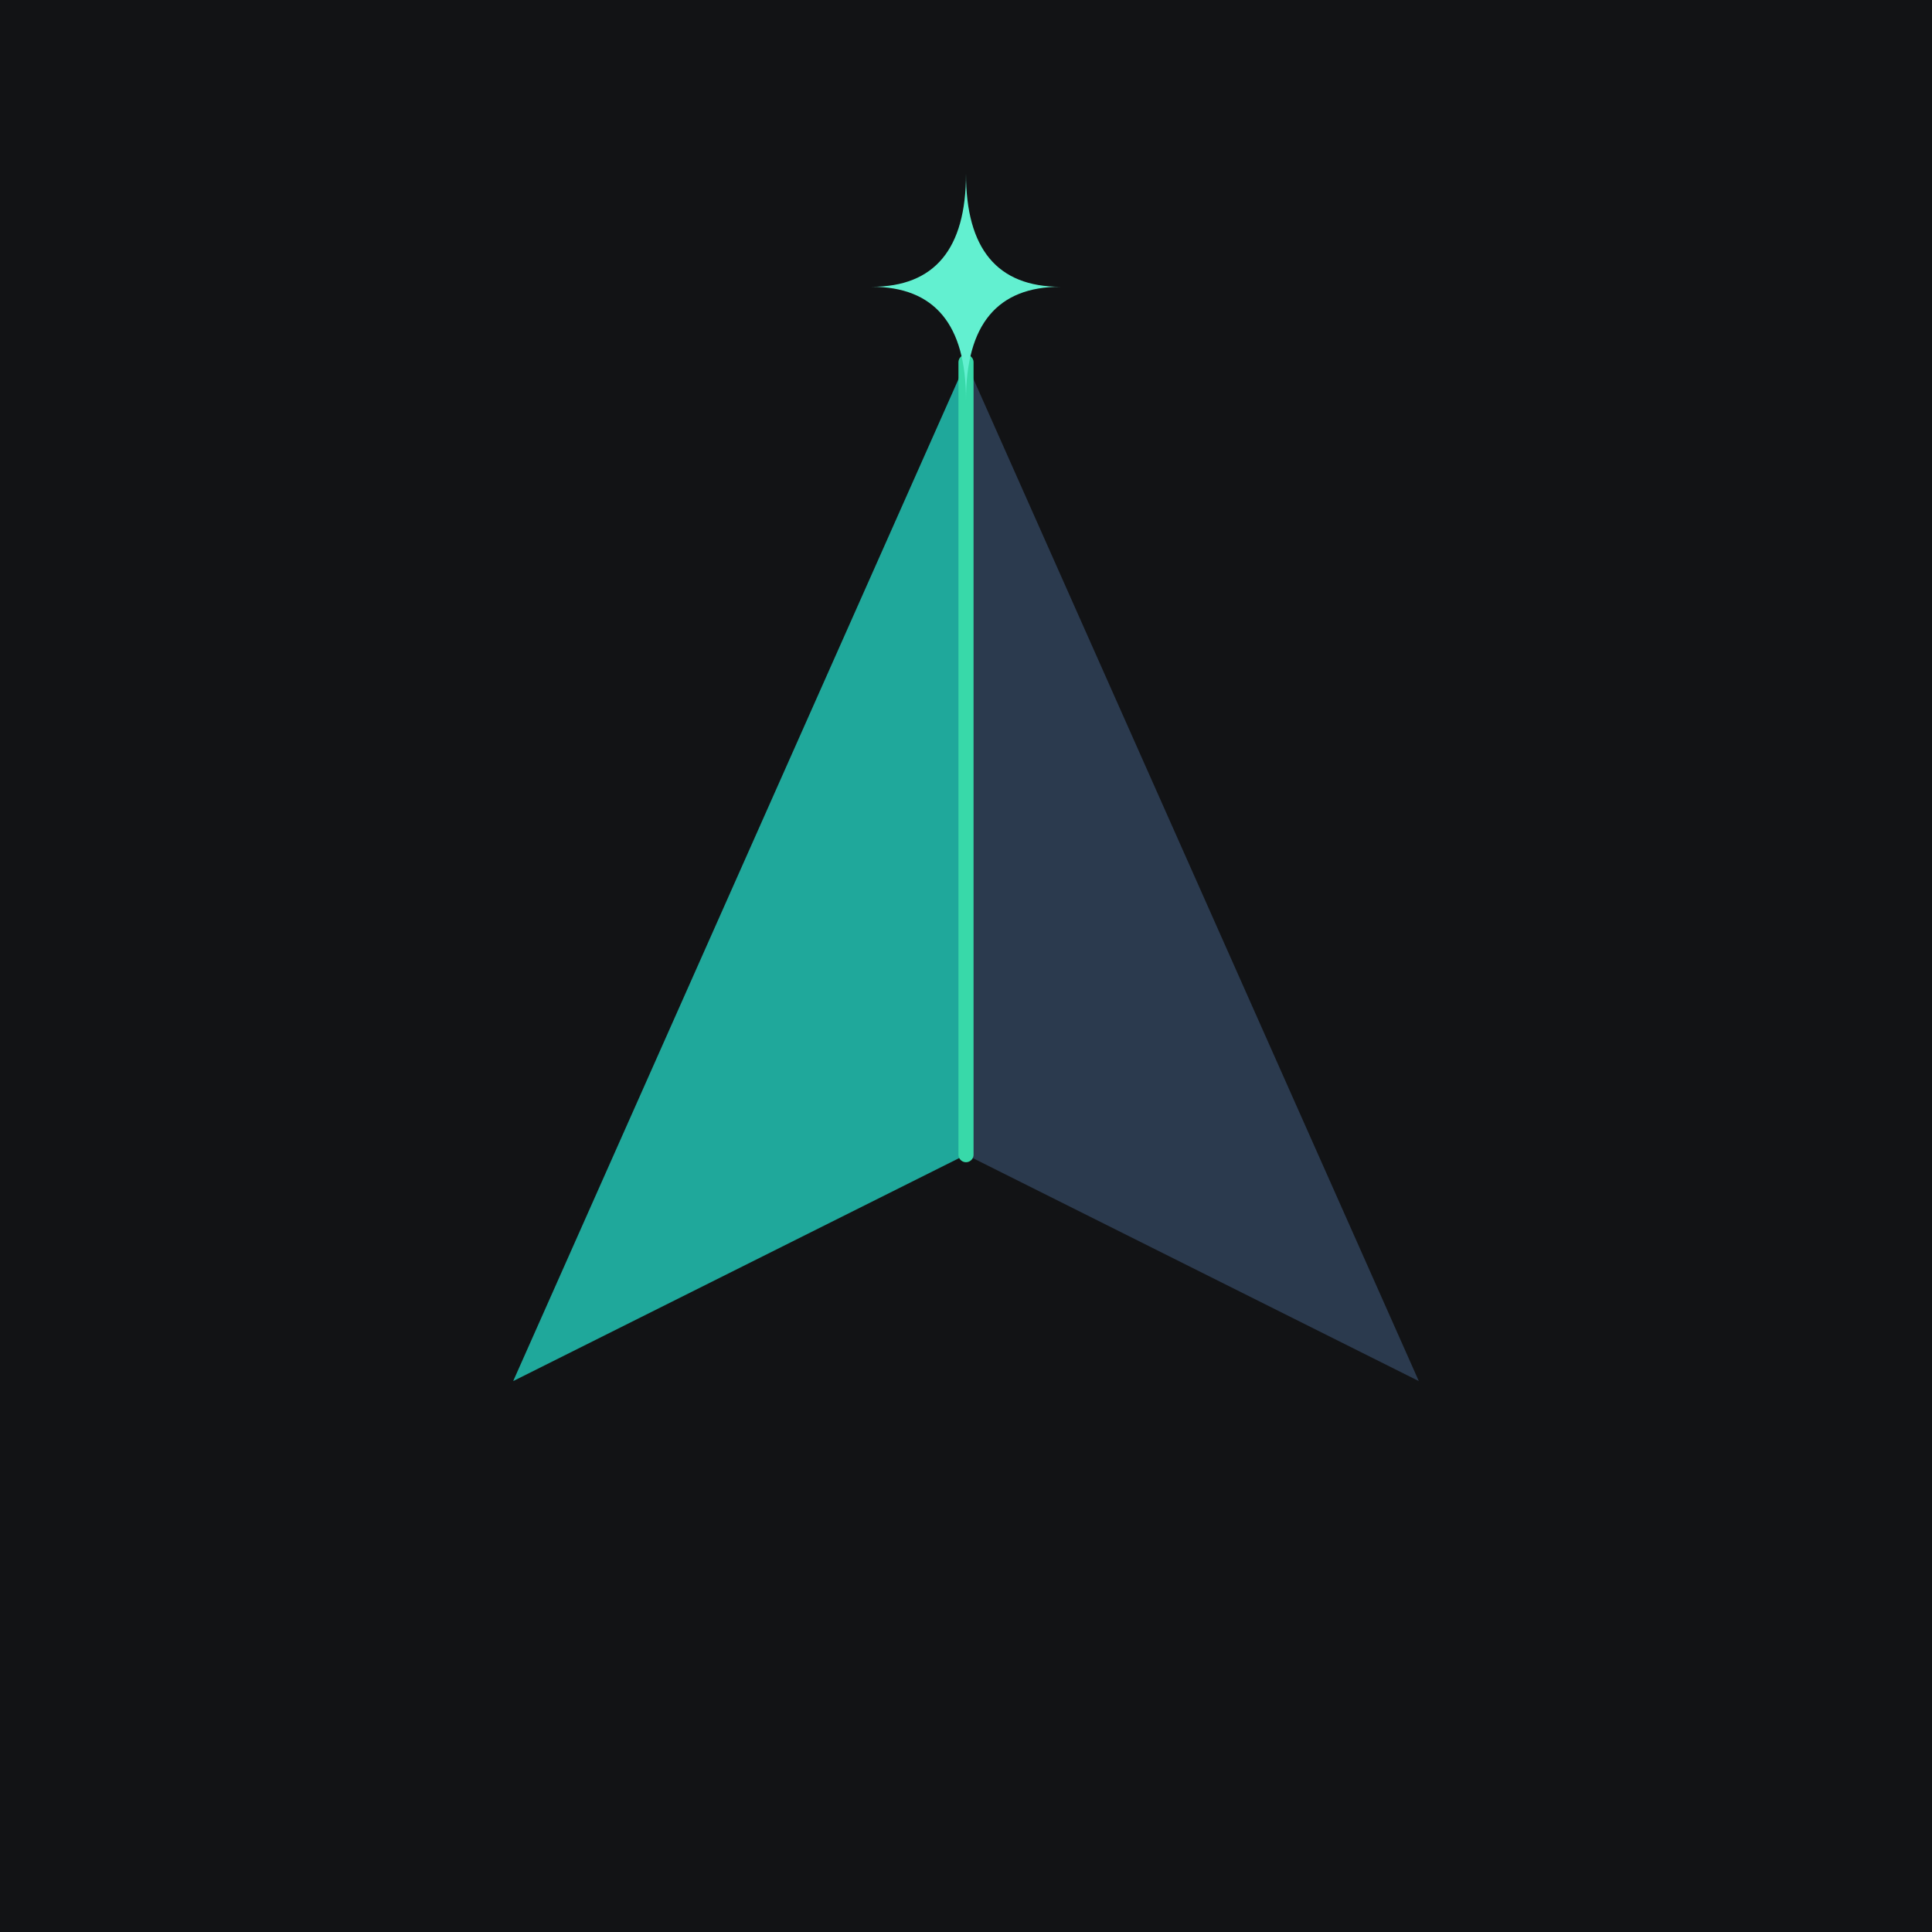
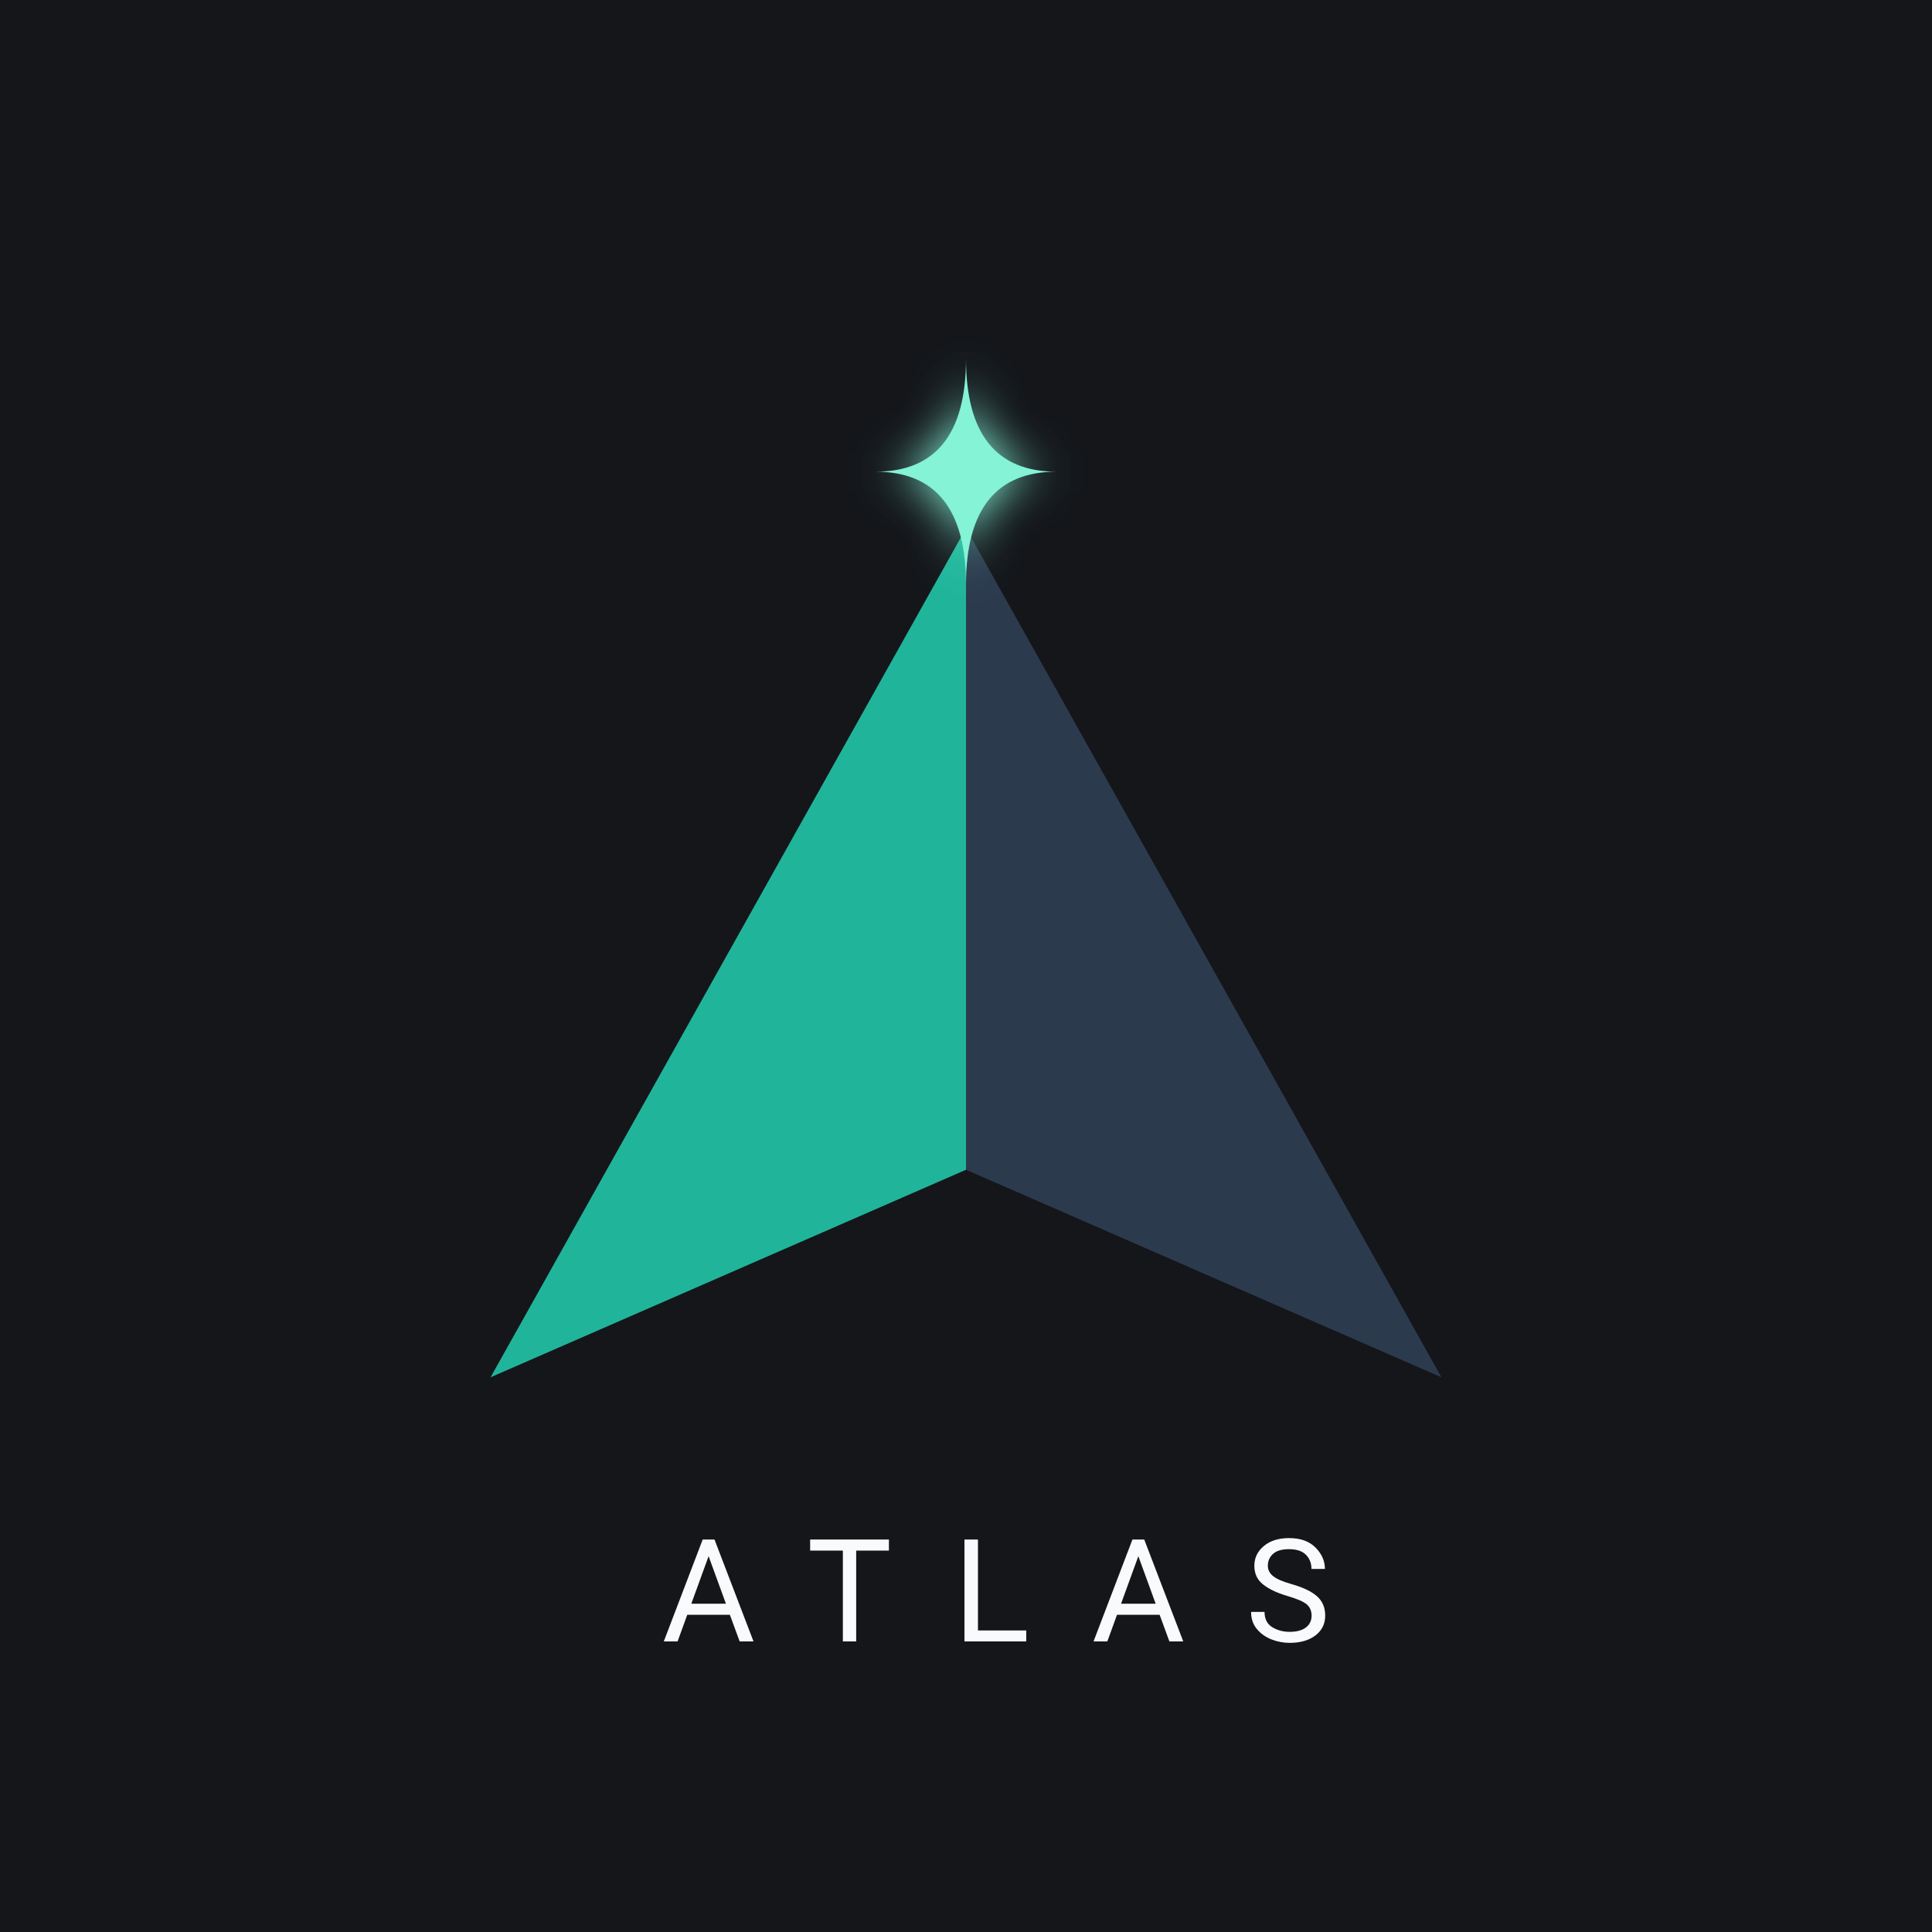
<svg xmlns="http://www.w3.org/2000/svg" viewBox="0 0 512 512">
-   <rect width="512" height="512" fill="#121315" />
-   <g transform="translate(256, 256)">
-     <path d="M0,-160 L-120,110 L0,50 Z" fill="#1fa89b" />
-     <path d="M0,-160 L0,50 L120,110 Z" fill="#2b3a4e" />
-     <path d="M0,-160 L0,50" stroke="#38d9a9" stroke-width="4" stroke-linecap="round" />
-     <path d="M0,-210 Q0,-180 25,-180 Q0,-180 0,-150 Q0,-180 -25,-180 Q0,-180 0,-210 Z" fill="#62f0d0" />
+   <defs>
+     <filter id="glow" x="-20%" y="-20%" width="140%" height="140%">
+       <feGaussianBlur stdDeviation="6" result="blur" />
+       <feMerge>
+         <feMergeNode in="blur" />
+         <feMergeNode in="SourceGraphic" />
+       </feMerge>
+     </filter>
+   </defs>
+   <rect width="512" height="512" fill="#14161a" />
+   <g transform="translate(0, 15)">
+     <path d="M256,125 L130,350 L256,295 Z" fill="#20b59b" />
+     <path d="M256,125 L256,295 L382,350 Z" fill="#2c3a4e" />
+     <path d="M256,80 Q256,110 280,110 Q256,110 256,140 Q256,110 232,110 Q256,110 256,80 Z" fill="#84f3d6" filter="url(#glow)" />
+     <text x="256" y="420" font-family="-apple-system, BlinkMacSystemFont, 'Segoe UI', Roboto, sans-serif" font-size="38" font-weight="400" letter-spacing="16" fill="#f8fafc" text-anchor="middle" style="transform: translateX(8px);">ATLAS</text>
  </g>
</svg>
